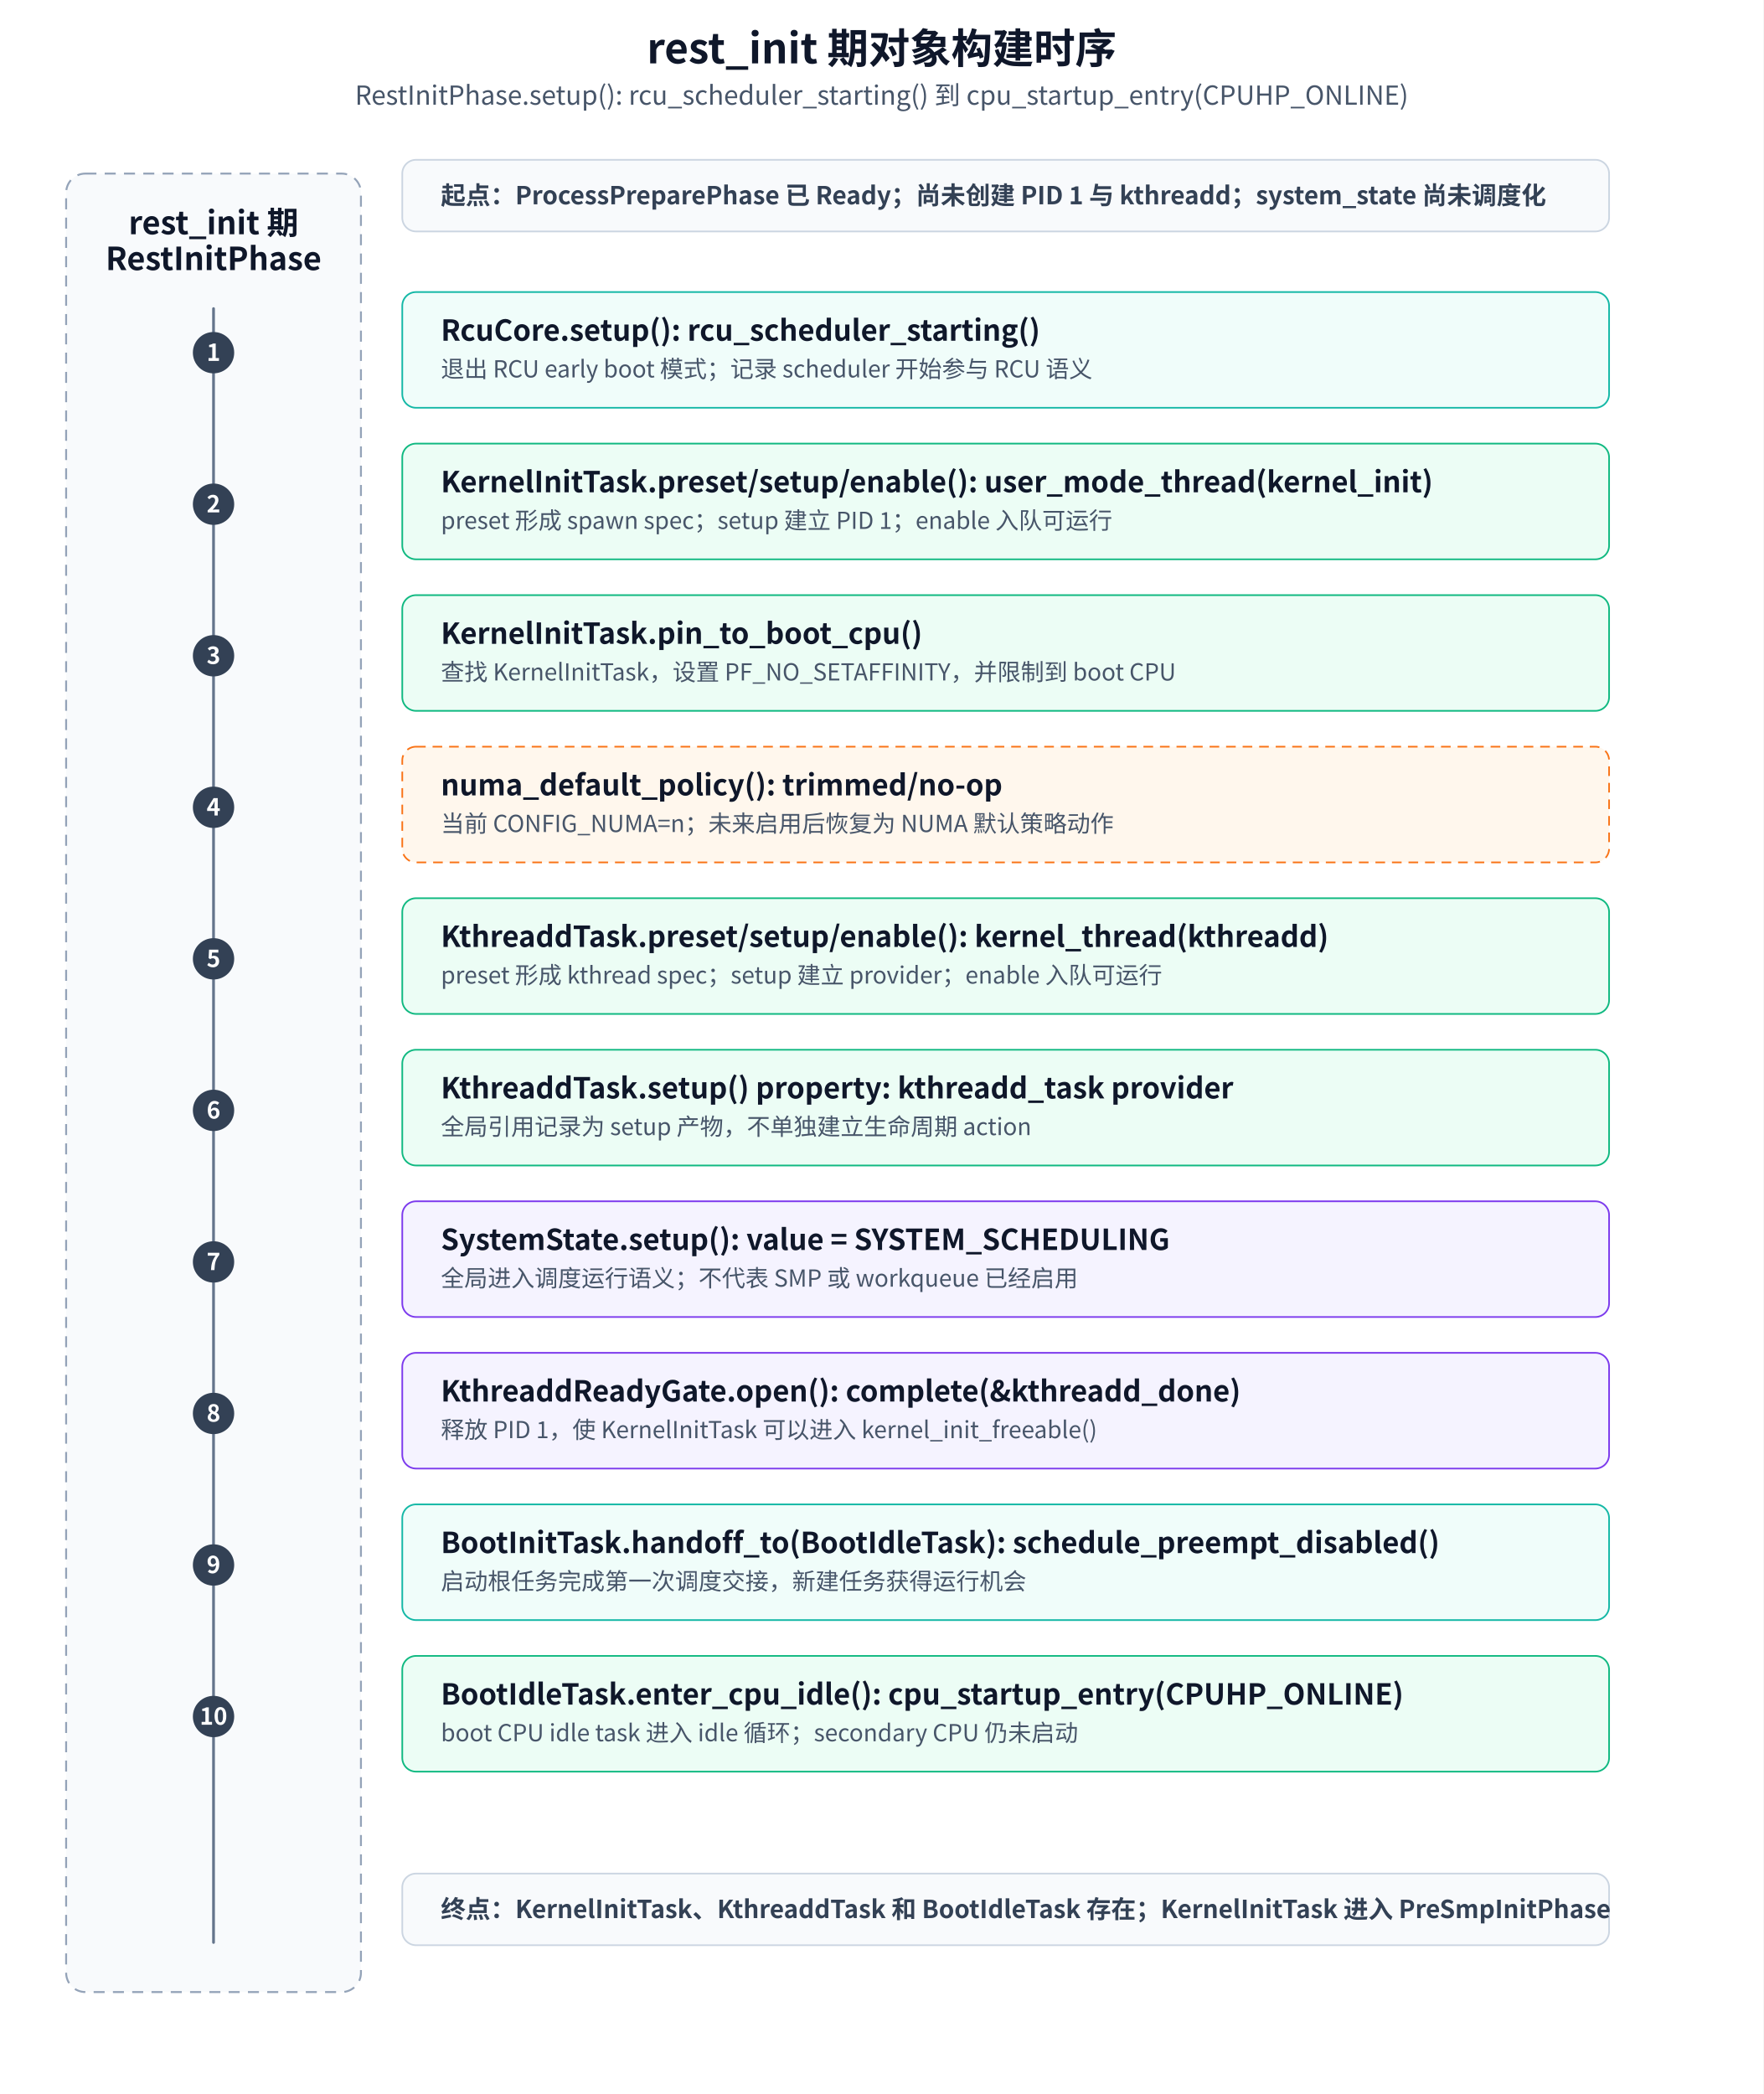
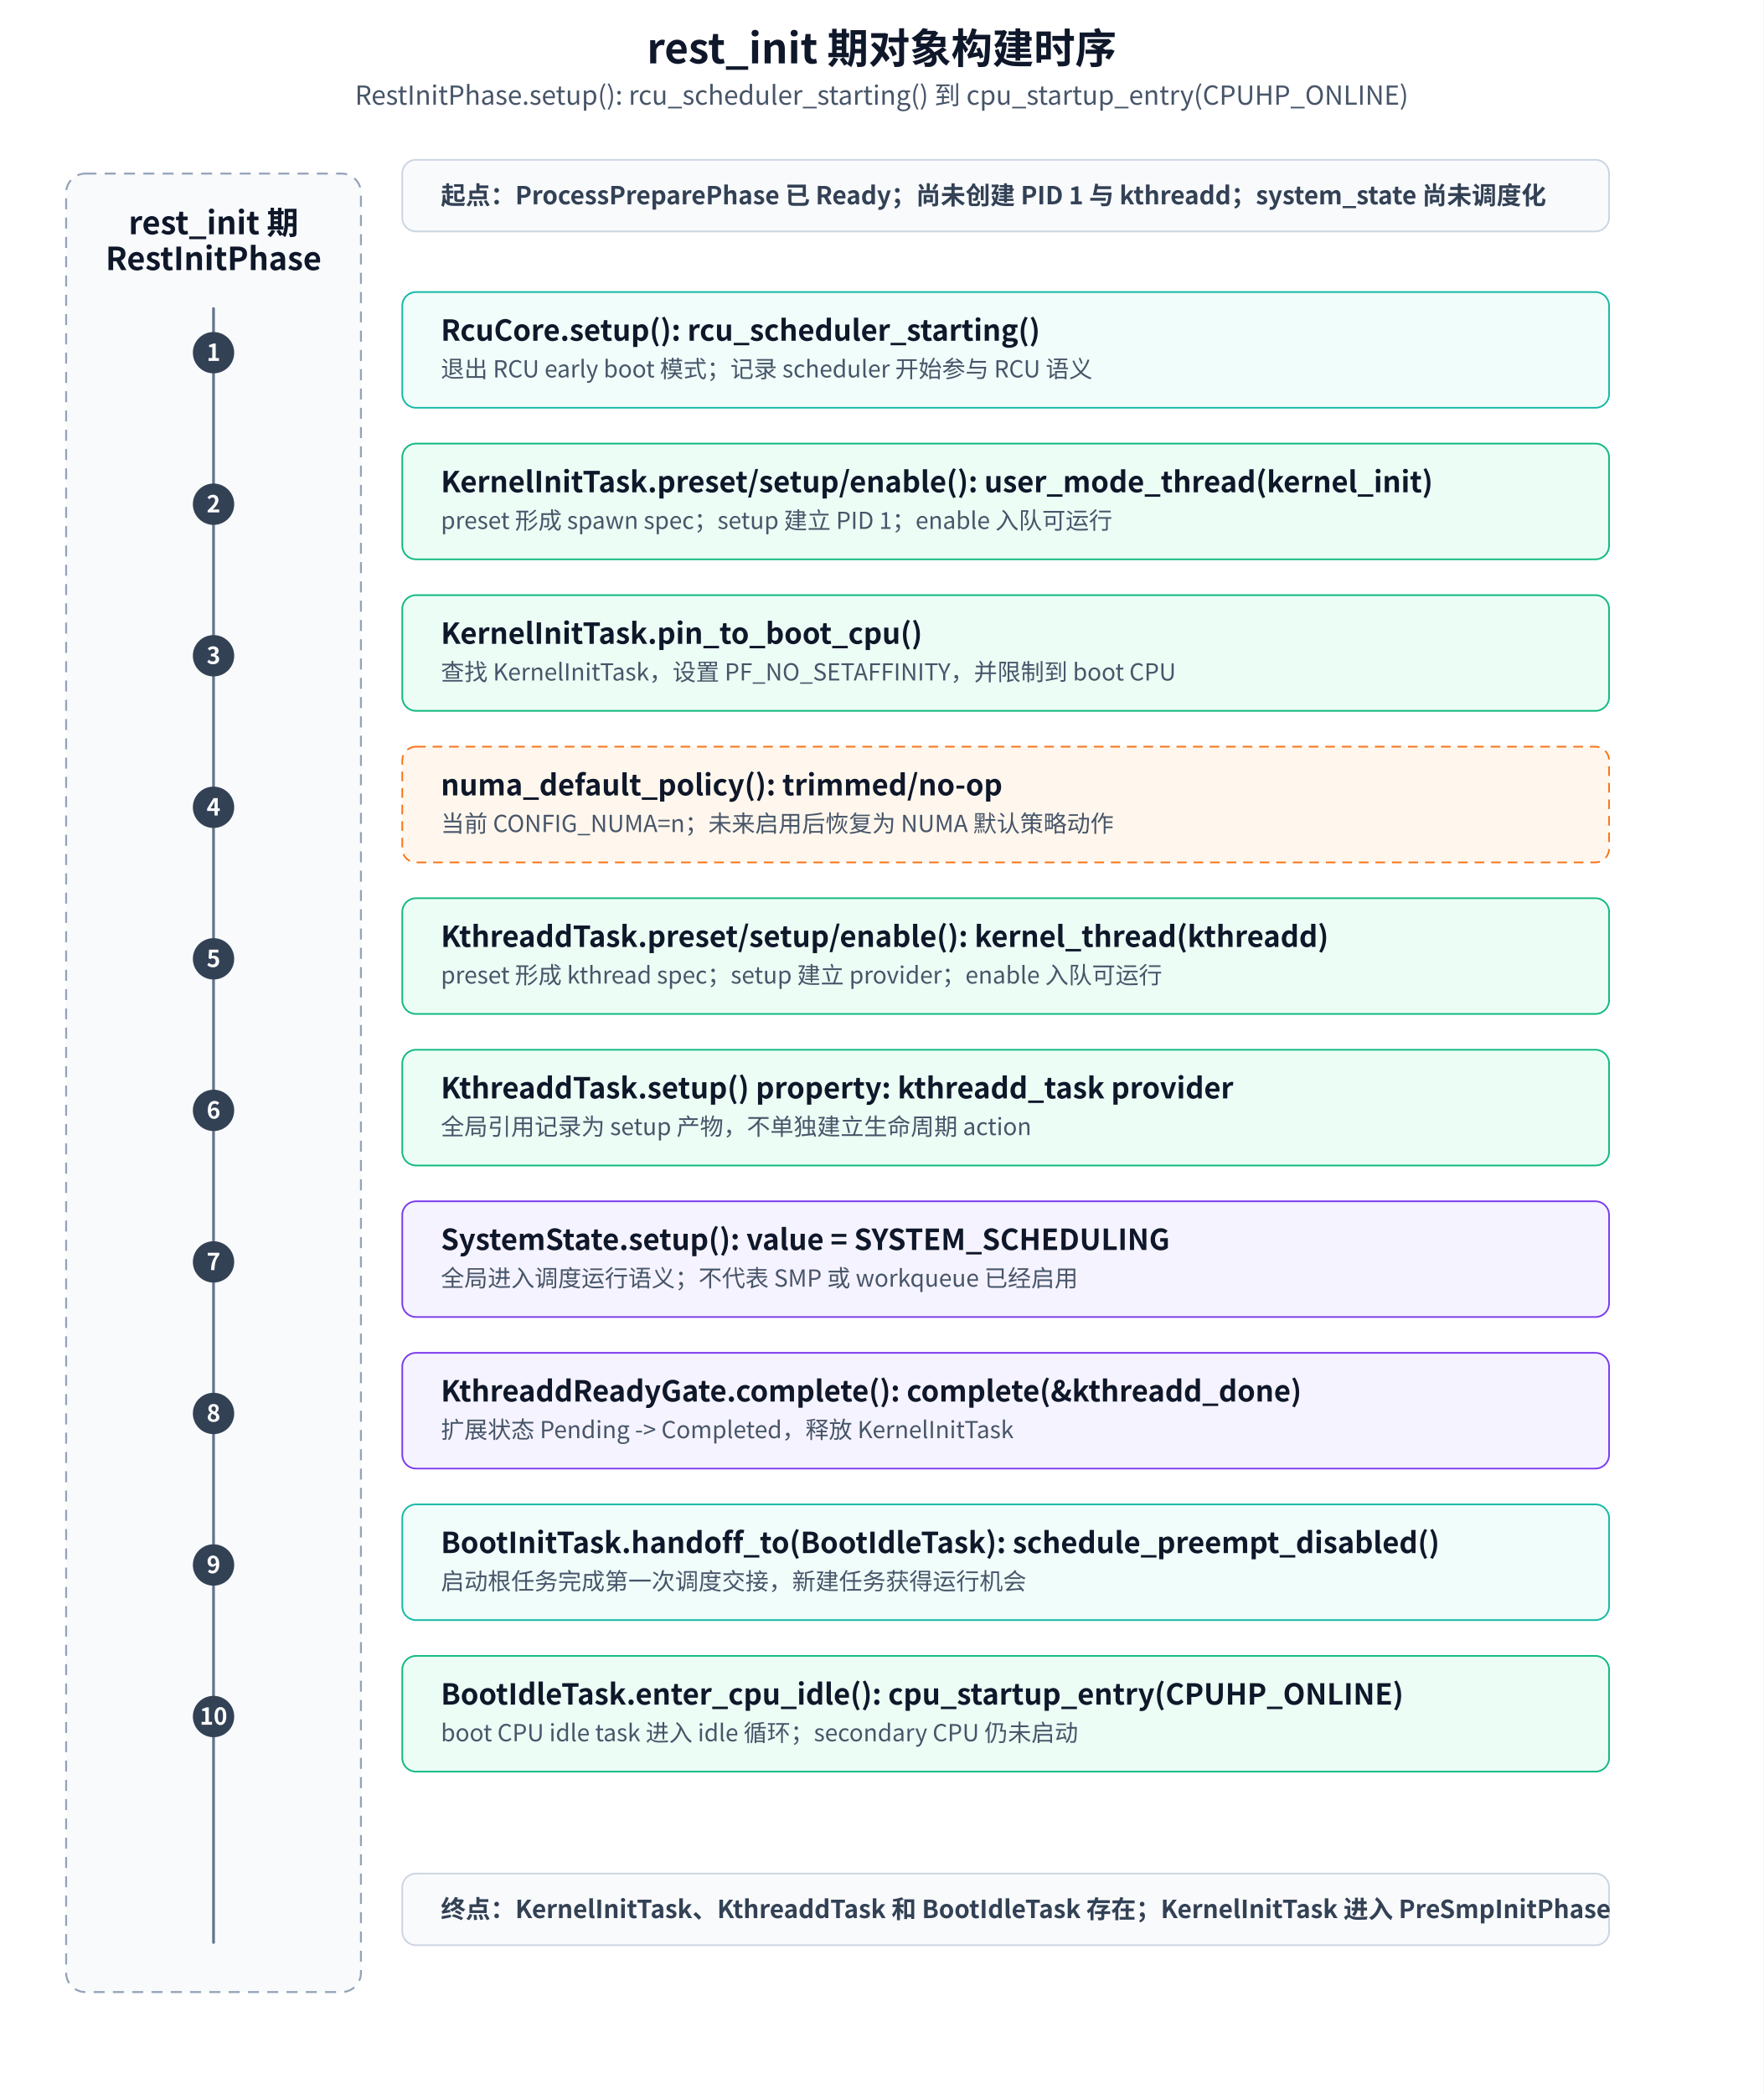
<svg xmlns="http://www.w3.org/2000/svg" width="1280" height="1520" viewBox="0 0 1280 1520" role="img" aria-labelledby="title desc">
  <defs>
    <style>
      text { font-family: "Microsoft YaHei", "Noto Sans CJK SC", "Source Han Sans SC", Arial, sans-serif; fill: #0f172a; }
      .title { font-size: 30px; font-weight: 600; }
      .subtitle { font-size: 19px; fill: #475569; }
      .lane { fill: #f8fafc; stroke: #94a3b8; stroke-width: 1.4; stroke-dasharray: 8 6; }
      .box { fill: #ffffff; stroke: #334155; stroke-width: 1.2; }
      .stage { fill: #f8fafc; stroke: #cbd5e1; stroke-width: 1.2; }
      .flow { fill: #ecfdf5; stroke: #10b981; }
      .sched { fill: #f0fdfa; stroke: #14b8a6; }
      .sync { fill: #f5f3ff; stroke: #7c3aed; }
      .trimmed { fill: #fff7ed; stroke: #f97316; stroke-dasharray: 7 5; }
      .obj { font-size: 23px; font-weight: 600; dominant-baseline: middle; }
      .line1 { font-size: 21px; font-weight: 600; dominant-baseline: middle; }
      .line2 { font-size: 17px; fill: #475569; dominant-baseline: middle; }
      .boundary { font-size: 18px; font-weight: 600; fill: #334155; dominant-baseline: middle; }
      .num { font-size: 17px; font-weight: 600; fill: #ffffff; text-anchor: middle; dominant-baseline: middle; }
      .timeline { stroke: #64748b; stroke-width: 2; stroke-linecap: round; }
      .dot { fill: #334155; }
    </style>
  </defs>
  <rect x="0" y="0" width="1280" height="1520" fill="#ffffff" />
  <text x="640" y="46" text-anchor="middle" class="title">rest_init 期对象构建时序</text>
  <text x="640" y="76" text-anchor="middle" class="subtitle">RestInitPhase.setup(): rcu_scheduler_starting() 到 cpu_startup_entry(CPUHP_ONLINE)</text>
  <rect x="48" y="126" width="214" height="1320" rx="14" class="lane" />
  <text x="155" y="162" text-anchor="middle" class="obj">rest_init 期</text>
  <text x="155" y="188" text-anchor="middle" class="obj">RestInitPhase</text>
  <line x1="155" y1="224" x2="155" y2="1410" class="timeline" />
  <rect x="292" y="116" width="876" height="52" rx="10" class="stage" />
  <text x="320" y="142" class="boundary">起点：ProcessPreparePhase 已 Ready；尚未创建 PID 1 与 kthreadd；system_state 尚未调度化</text>
  <g transform="translate(0 -48)">
    <g transform="translate(0 56)">
      <circle cx="155" cy="248" r="15" class="dot" />
      <text x="155" y="248" class="num">1</text>
      <rect x="292" y="204" width="876" height="84" rx="10" class="box sched" />
      <text x="320" y="232" class="line1">RcuCore.setup(): rcu_scheduler_starting()</text>
      <text x="320" y="260" class="line2">退出 RCU early boot 模式；记录 scheduler 开始参与 RCU 语义</text>
    </g>
    <g transform="translate(0 166)">
      <circle cx="155" cy="248" r="15" class="dot" />
      <text x="155" y="248" class="num">2</text>
      <rect x="292" y="204" width="876" height="84" rx="10" class="box flow" />
      <text x="320" y="232" class="line1">KernelInitTask.preset/setup/enable(): user_mode_thread(kernel_init)</text>
      <text x="320" y="260" class="line2">preset 形成 spawn spec；setup 建立 PID 1；enable 入队可运行</text>
    </g>
    <g transform="translate(0 276)">
      <circle cx="155" cy="248" r="15" class="dot" />
      <text x="155" y="248" class="num">3</text>
      <rect x="292" y="204" width="876" height="84" rx="10" class="box flow" />
      <text x="320" y="232" class="line1">KernelInitTask.pin_to_boot_cpu()</text>
      <text x="320" y="260" class="line2">查找 KernelInitTask，设置 PF_NO_SETAFFINITY，并限制到 boot CPU</text>
    </g>
    <g transform="translate(0 386)">
      <circle cx="155" cy="248" r="15" class="dot" />
      <text x="155" y="248" class="num">4</text>
      <rect x="292" y="204" width="876" height="84" rx="10" class="box trimmed" />
      <text x="320" y="232" class="line1">numa_default_policy(): trimmed/no-op</text>
      <text x="320" y="260" class="line2">当前 CONFIG_NUMA=n；未来启用后恢复为 NUMA 默认策略动作</text>
    </g>
    <g transform="translate(0 496)">
      <circle cx="155" cy="248" r="15" class="dot" />
      <text x="155" y="248" class="num">5</text>
      <rect x="292" y="204" width="876" height="84" rx="10" class="box flow" />
      <text x="320" y="232" class="line1">KthreaddTask.preset/setup/enable(): kernel_thread(kthreadd)</text>
      <text x="320" y="260" class="line2">preset 形成 kthread spec；setup 建立 provider；enable 入队可运行</text>
    </g>
    <g transform="translate(0 606)">
      <circle cx="155" cy="248" r="15" class="dot" />
      <text x="155" y="248" class="num">6</text>
      <rect x="292" y="204" width="876" height="84" rx="10" class="box flow" />
      <text x="320" y="232" class="line1">KthreaddTask.setup() property: kthreadd_task provider</text>
      <text x="320" y="260" class="line2">全局引用记录为 setup 产物，不单独建立生命周期 action</text>
    </g>
    <g transform="translate(0 716)">
      <circle cx="155" cy="248" r="15" class="dot" />
      <text x="155" y="248" class="num">7</text>
      <rect x="292" y="204" width="876" height="84" rx="10" class="box sync" />
      <text x="320" y="232" class="line1">SystemState.setup(): value = SYSTEM_SCHEDULING</text>
      <text x="320" y="260" class="line2">全局进入调度运行语义；不代表 SMP 或 workqueue 已经启用</text>
    </g>
    <g transform="translate(0 826)">
      <circle cx="155" cy="248" r="15" class="dot" />
      <text x="155" y="248" class="num">8</text>
      <rect x="292" y="204" width="876" height="84" rx="10" class="box sync" />
-       <text x="320" y="232" class="line1">KthreaddReadyGate.open(): complete(&amp;kthreadd_done)</text>
-       <text x="320" y="260" class="line2">释放 PID 1，使 KernelInitTask 可以进入 kernel_init_freeable()</text>
+       <text x="320" y="232" class="line1">KthreaddReadyGate.complete(): complete(&amp;kthreadd_done)</text>
+       <text x="320" y="260" class="line2">扩展状态 Pending -&gt; Completed，释放 KernelInitTask</text>
    </g>
    <g transform="translate(0 936)">
      <circle cx="155" cy="248" r="15" class="dot" />
      <text x="155" y="248" class="num">9</text>
      <rect x="292" y="204" width="876" height="84" rx="10" class="box sched" />
      <text x="320" y="232" class="line1">BootInitTask.handoff_to(BootIdleTask): schedule_preempt_disabled()</text>
      <text x="320" y="260" class="line2">启动根任务完成第一次调度交接，新建任务获得运行机会</text>
    </g>
    <g transform="translate(0 1046)">
      <circle cx="155" cy="248" r="15" class="dot" />
      <text x="155" y="248" class="num">10</text>
      <rect x="292" y="204" width="876" height="84" rx="10" class="box flow" />
      <text x="320" y="232" class="line1">BootIdleTask.enter_cpu_idle(): cpu_startup_entry(CPUHP_ONLINE)</text>
      <text x="320" y="260" class="line2">boot CPU idle task 进入 idle 循环；secondary CPU 仍未启动</text>
    </g>
  </g>
  <rect x="292" y="1360" width="876" height="52" rx="10" class="stage" />
  <text x="320" y="1386" class="boundary">终点：KernelInitTask、KthreaddTask 和 BootIdleTask 存在；KernelInitTask 进入 PreSmpInitPhase</text>
</svg>
